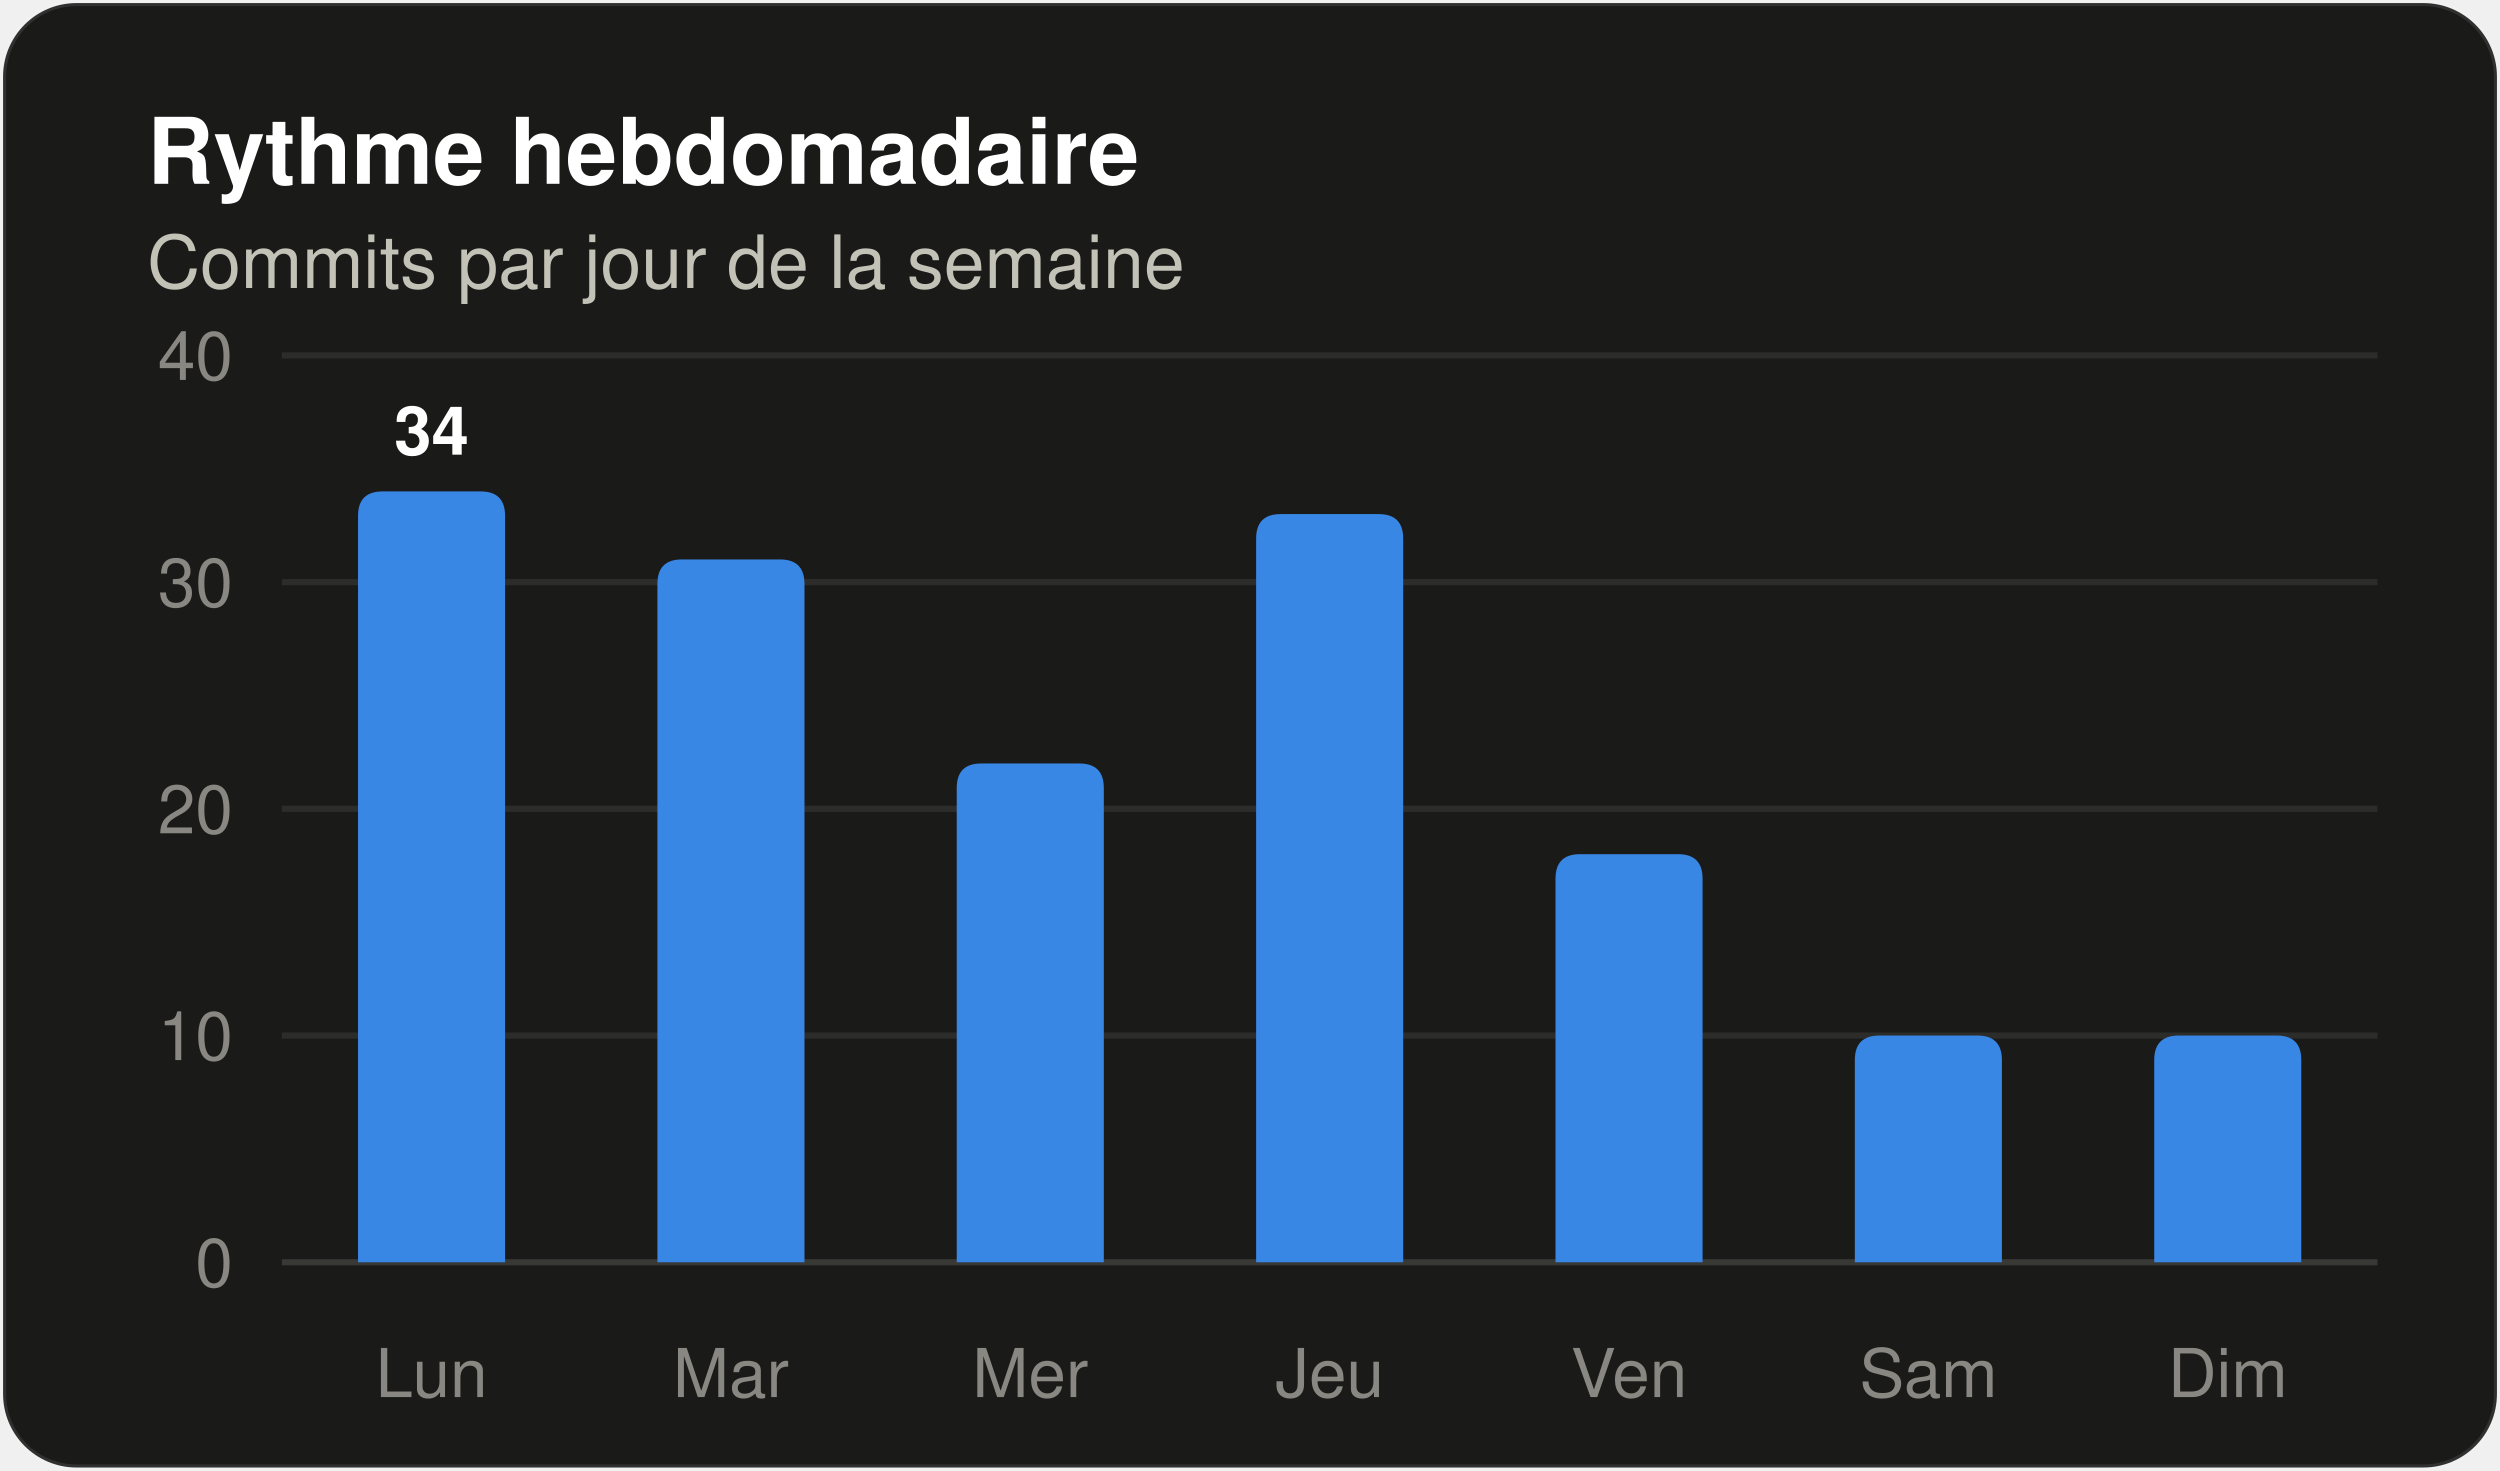
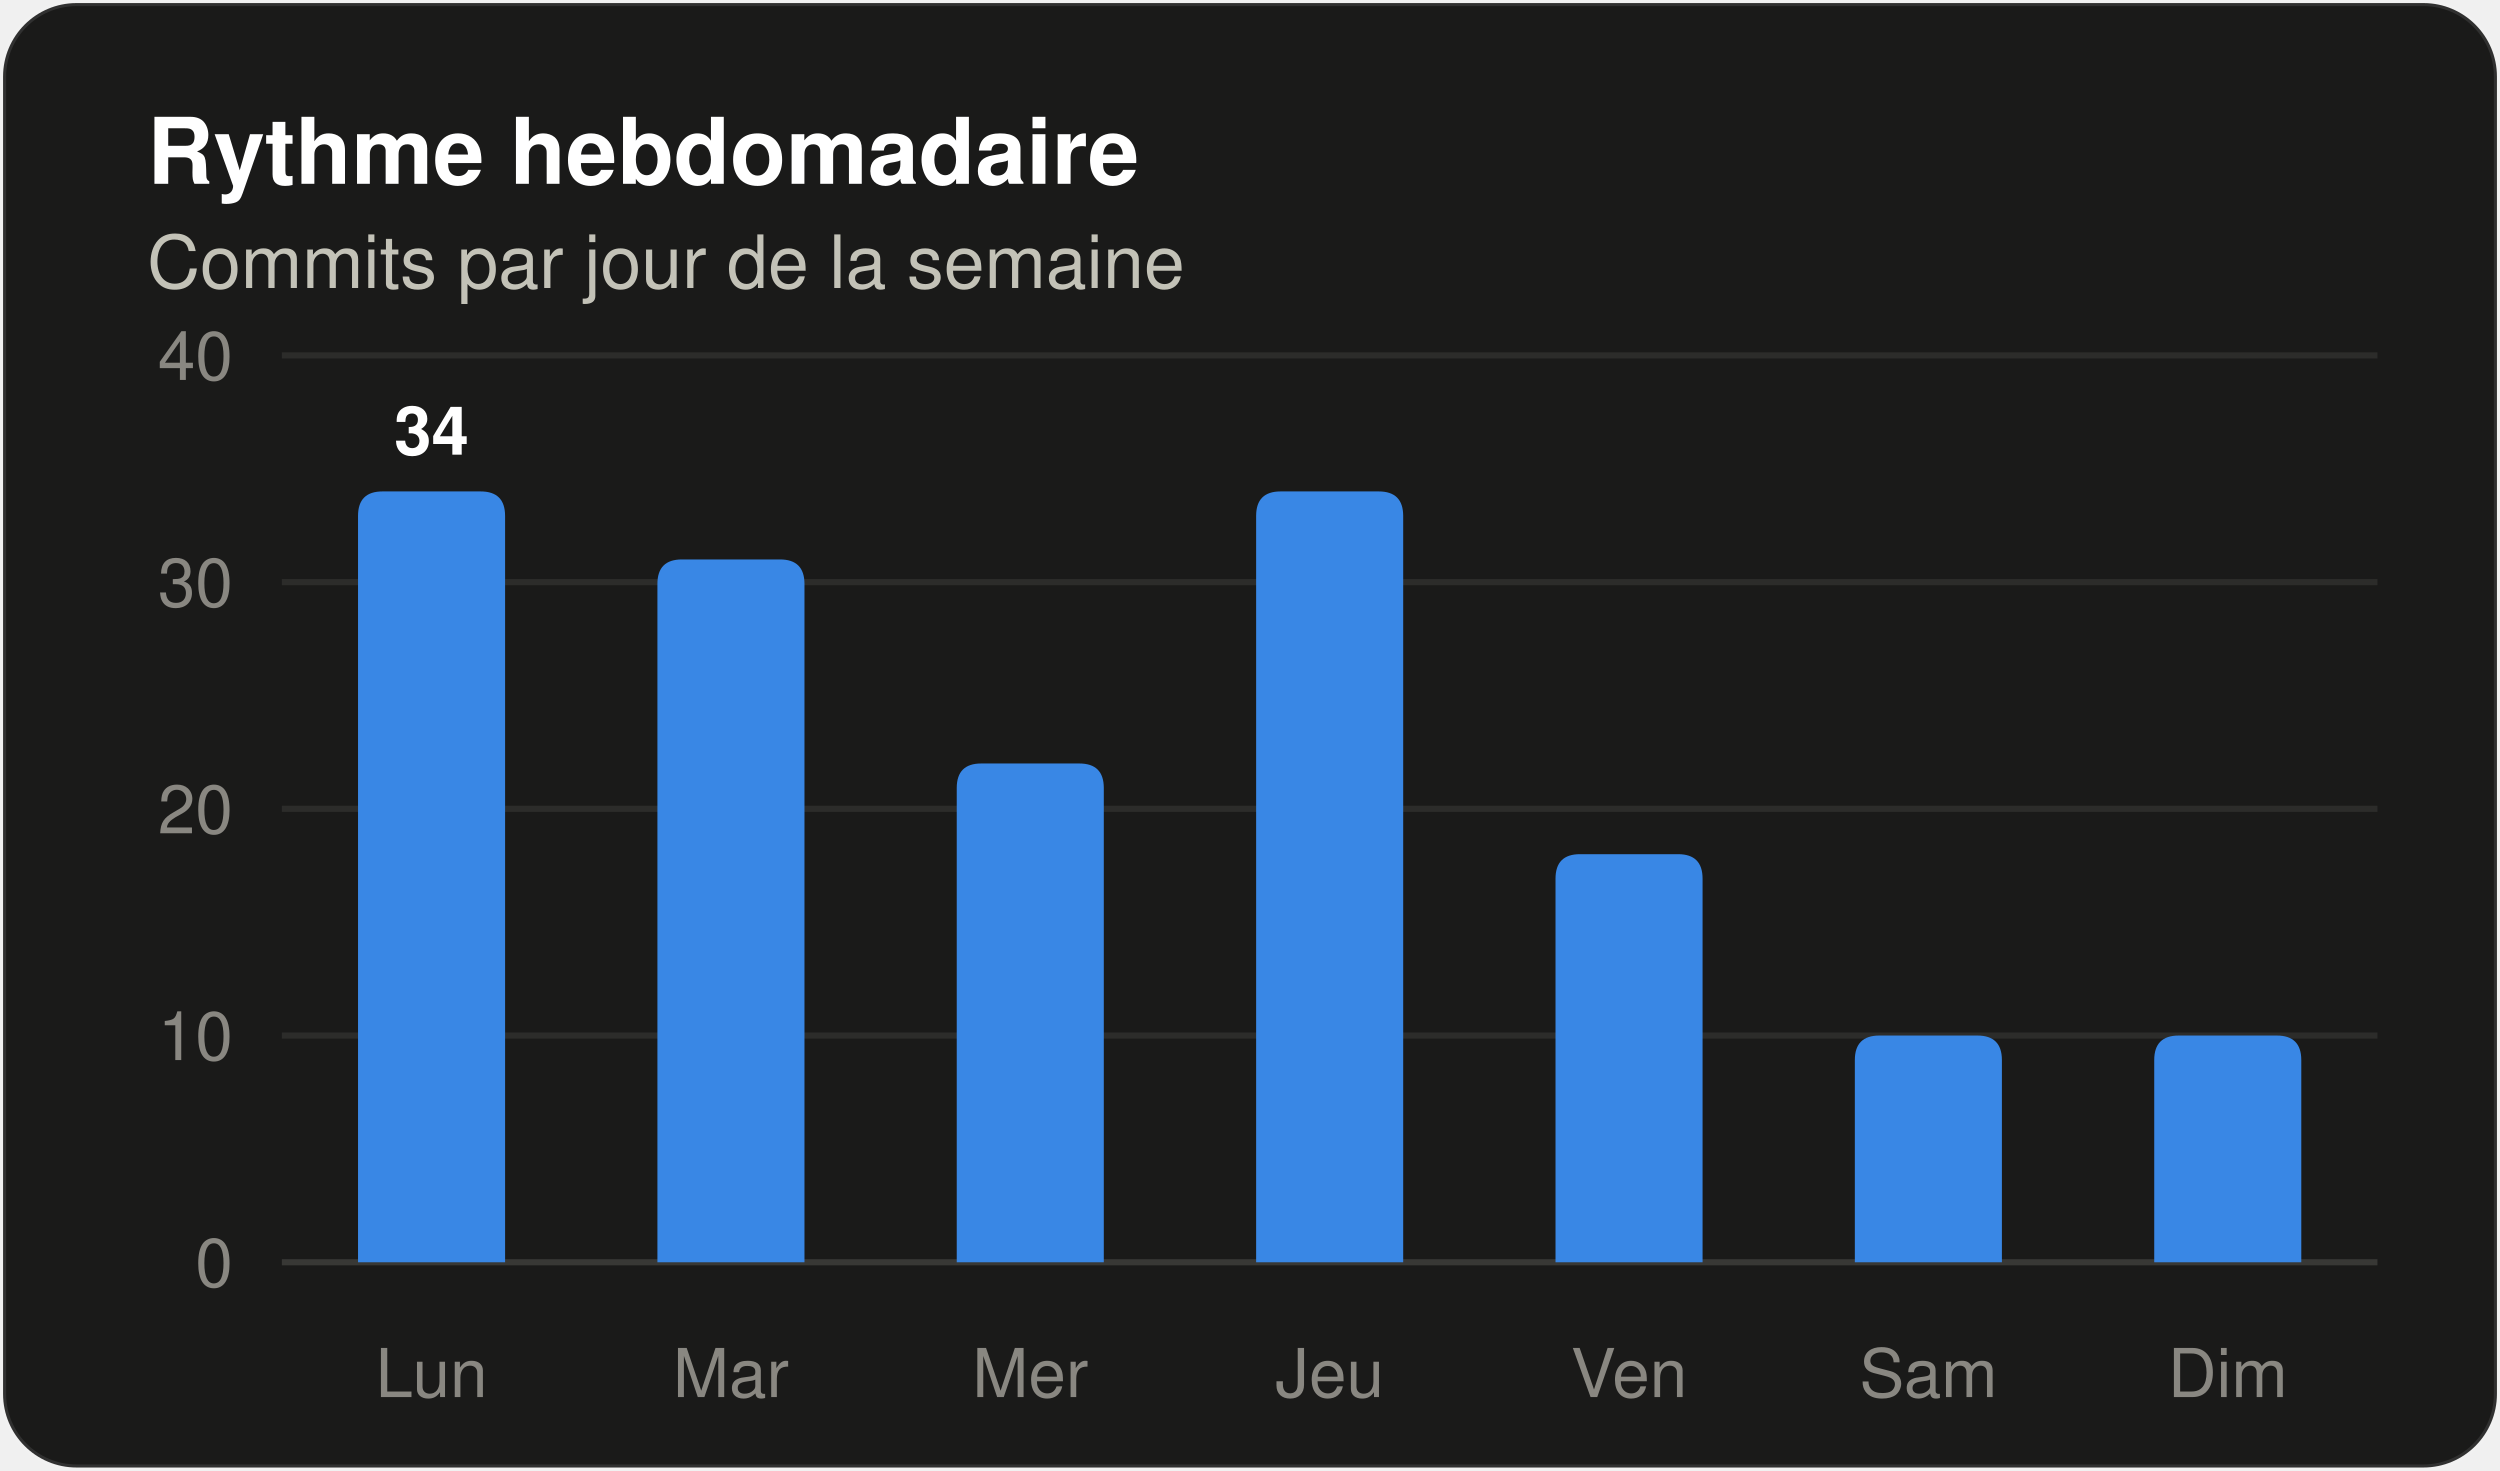
<svg xmlns="http://www.w3.org/2000/svg" width="408" height="240" viewBox="0 0 408 240" role="img" aria-label="Histogramme des commits par jour de la semaine" font-family="system-ui, 'Segoe UI', Ubuntu, Helvetica, Arial, sans-serif">
  <rect x="0.5" y="0.5" width="407" height="239" rx="12" fill="#1a1a19" stroke="rgba(255,255,255,0.10)" />
  <text x="24" y="30" font-size="15" fill="#ffffff" font-weight="600">Rythme hebdomadaire</text>
  <text x="24" y="47" font-size="12" fill="#c3c2b7">Commits par jour de la semaine</text>
  <line x1="46" y1="206.0" x2="388" y2="206.0" stroke="#383835" stroke-width="1" />
  <text x="38" y="210" font-size="11" fill="#898781" text-anchor="end" font-variant-numeric="tabular-nums">0</text>
  <line x1="46" y1="169.0" x2="388" y2="169.0" stroke="#2c2c2a" stroke-width="1" />
  <text x="38" y="173" font-size="11" fill="#898781" text-anchor="end" font-variant-numeric="tabular-nums">10</text>
  <line x1="46" y1="132.0" x2="388" y2="132.0" stroke="#2c2c2a" stroke-width="1" />
  <text x="38" y="136" font-size="11" fill="#898781" text-anchor="end" font-variant-numeric="tabular-nums">20</text>
  <line x1="46" y1="95.0" x2="388" y2="95.0" stroke="#2c2c2a" stroke-width="1" />
  <text x="38" y="99" font-size="11" fill="#898781" text-anchor="end" font-variant-numeric="tabular-nums">30</text>
  <line x1="46" y1="58.0" x2="388" y2="58.0" stroke="#2c2c2a" stroke-width="1" />
  <text x="38" y="62" font-size="11" fill="#898781" text-anchor="end" font-variant-numeric="tabular-nums">40</text>
  <path d="M 58.43 206.00 V 84.20 Q 58.43 80.20 62.43 80.20 H 78.43 Q 82.43 80.20 82.43 84.20 V 206.00 Z" fill="#3987e5" />
  <text x="70.429" y="74.2" font-size="11" fill="#ffffff" font-weight="600" text-anchor="middle">34</text>
  <text x="70.429" y="228" font-size="11" fill="#898781" text-anchor="middle">Lun</text>
  <path d="M 107.29 206.00 V 95.30 Q 107.29 91.30 111.29 91.30 H 127.29 Q 131.29 91.30 131.29 95.30 V 206.00 Z" fill="#3987e5" />
  <text x="119.286" y="228" font-size="11" fill="#898781" text-anchor="middle">Mar</text>
  <path d="M 156.14 206.00 V 128.60 Q 156.14 124.60 160.14 124.60 H 176.14 Q 180.14 124.60 180.14 128.60 V 206.00 Z" fill="#3987e5" />
  <text x="168.143" y="228" font-size="11" fill="#898781" text-anchor="middle">Mer</text>
-   <path d="M 205.00 206.00 V 87.90 Q 205.00 83.90 209.00 83.90 H 225.00 Q 229.00 83.90 229.00 87.90 V 206.00 Z" fill="#3987e5" />
+   <path d="M 205.00 206.00 V 84.20 Q 205.00 80.20 209.00 80.20 H 225.00 Q 229.00 80.20 229.00 84.20 V 206.00 Z" fill="#3987e5" />
  <text x="217" y="228" font-size="11" fill="#898781" text-anchor="middle">Jeu</text>
  <path d="M 253.86 206.00 V 143.40 Q 253.86 139.40 257.86 139.40 H 273.86 Q 277.86 139.40 277.86 143.40 V 206.00 Z" fill="#3987e5" />
  <text x="265.857" y="228" font-size="11" fill="#898781" text-anchor="middle">Ven</text>
  <path d="M 302.71 206.00 V 173.00 Q 302.71 169.00 306.71 169.00 H 322.71 Q 326.71 169.00 326.71 173.00 V 206.00 Z" fill="#3987e5" />
  <text x="314.714" y="228" font-size="11" fill="#898781" text-anchor="middle">Sam</text>
  <path d="M 351.57 206.00 V 173.00 Q 351.57 169.00 355.57 169.00 H 371.57 Q 375.57 169.00 375.57 173.00 V 206.00 Z" fill="#3987e5" />
  <text x="363.571" y="228" font-size="11" fill="#898781" text-anchor="middle">Dim</text>
</svg>
